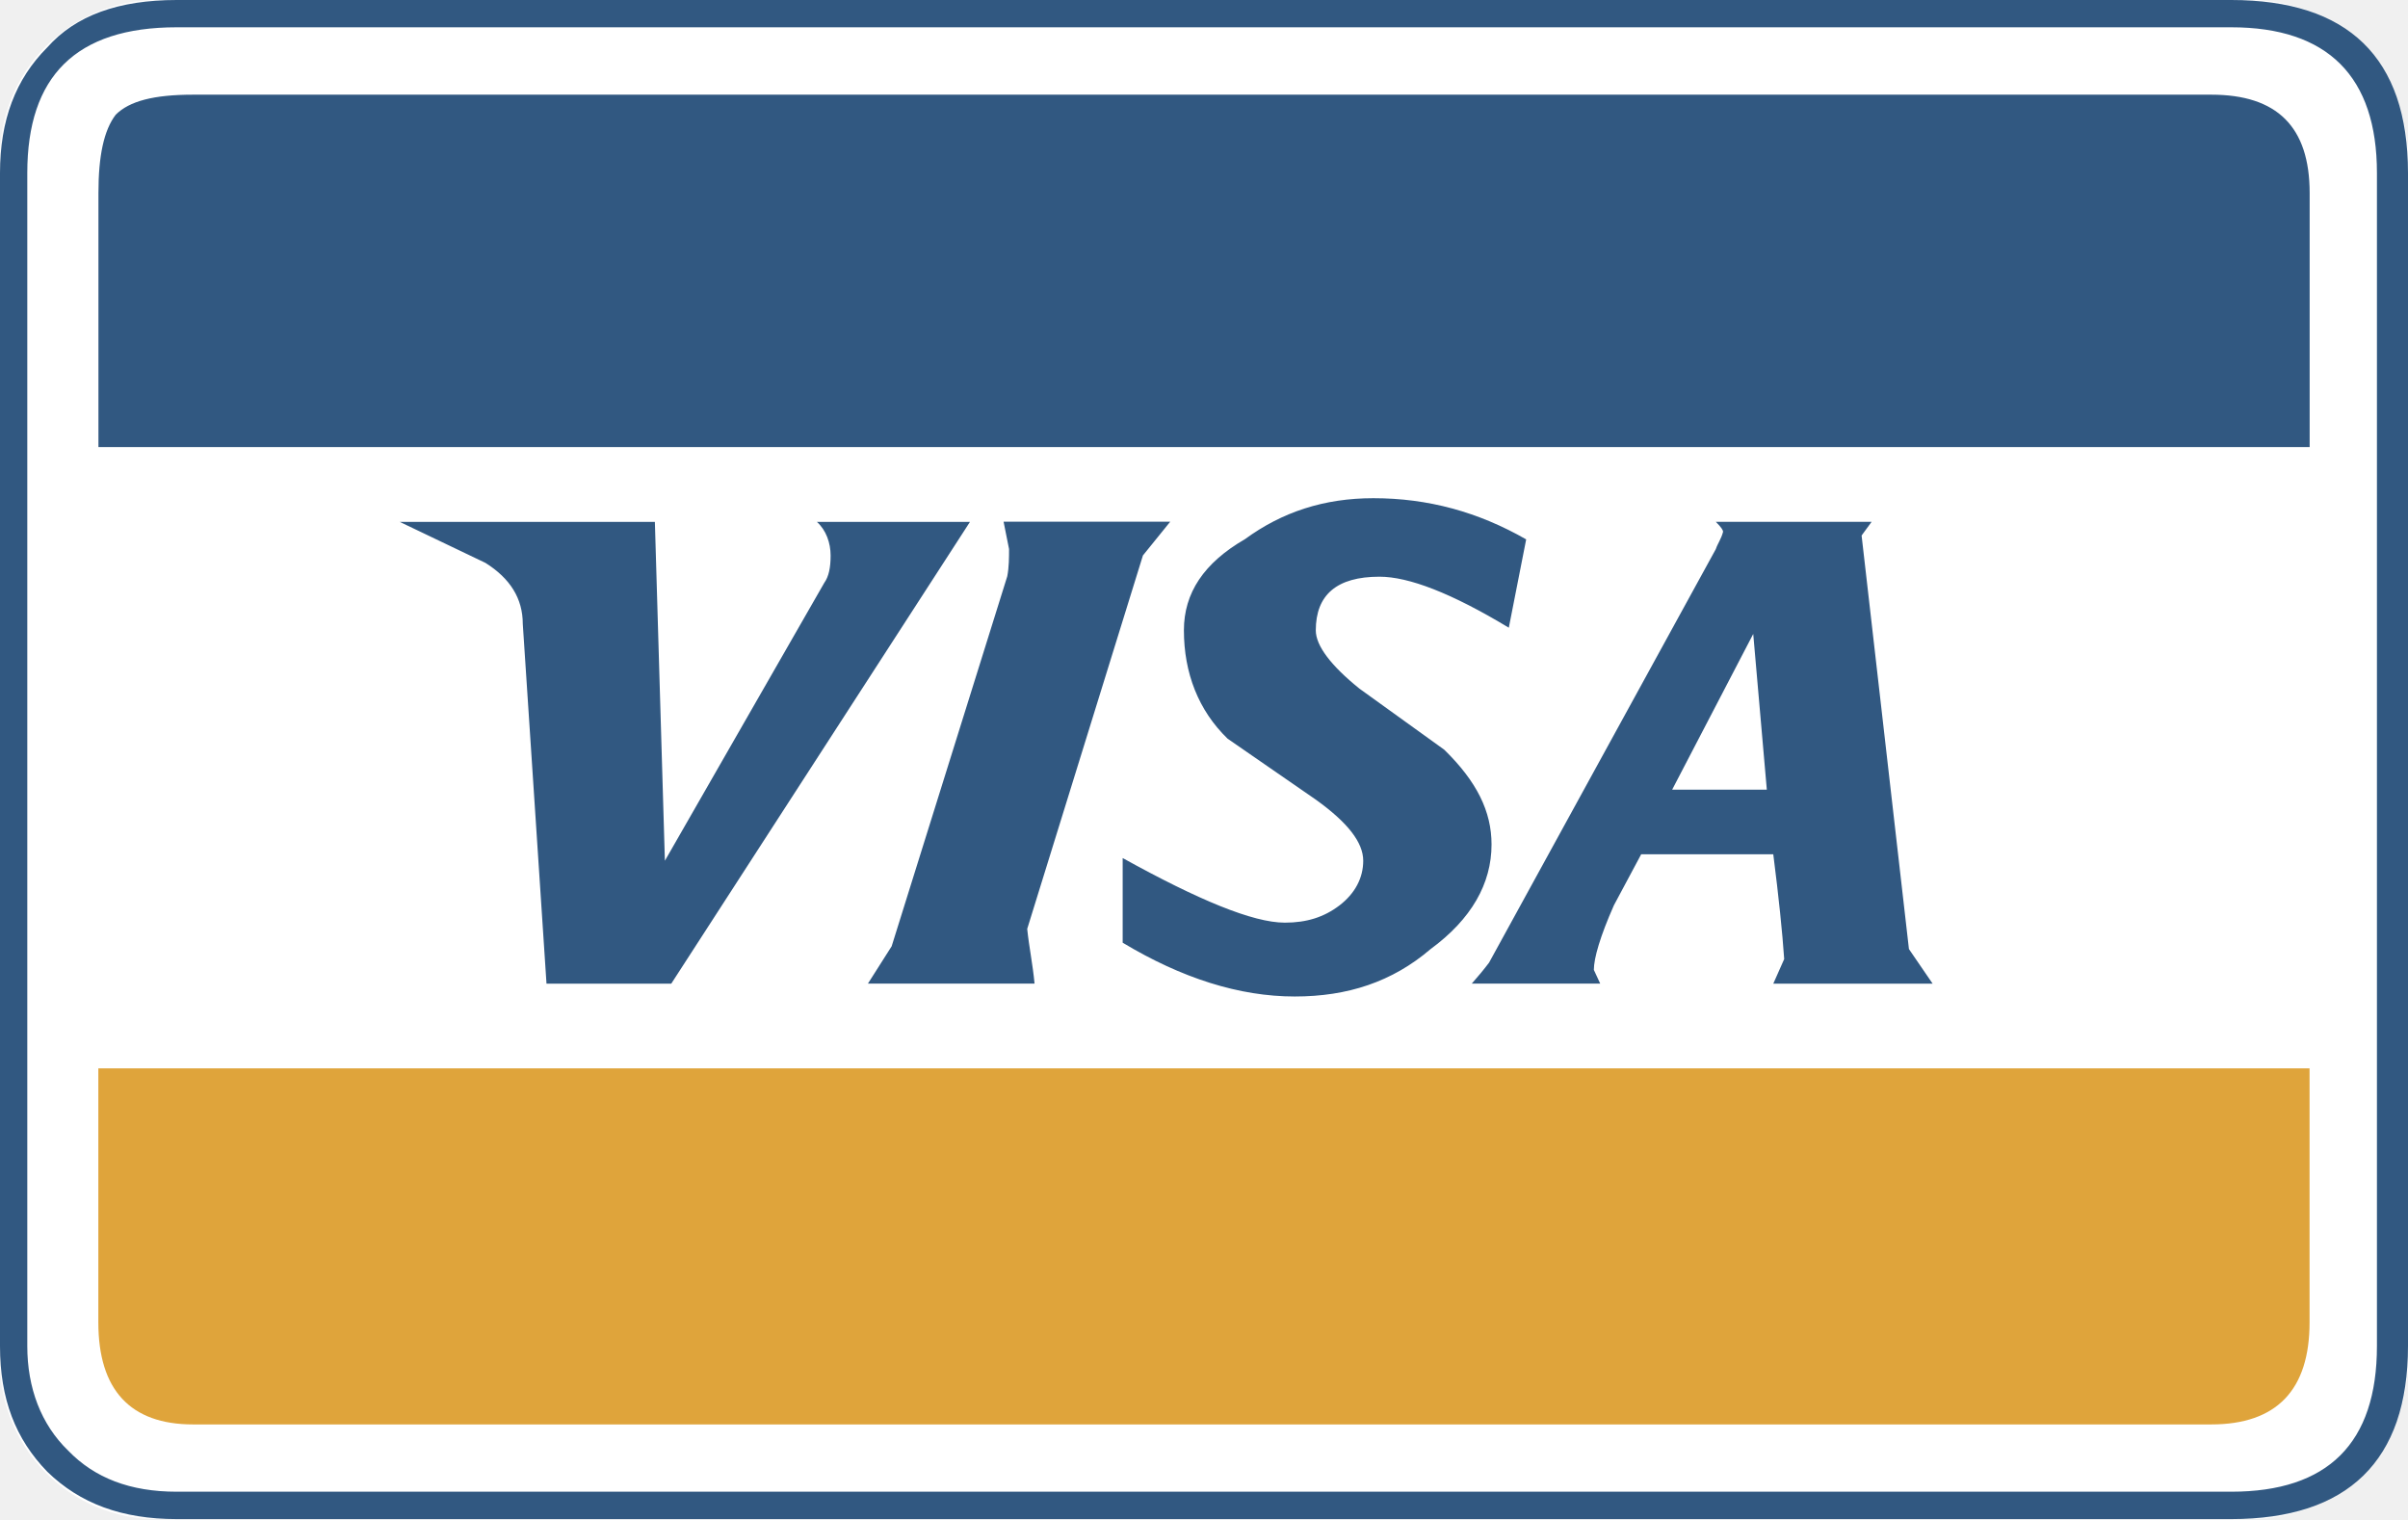
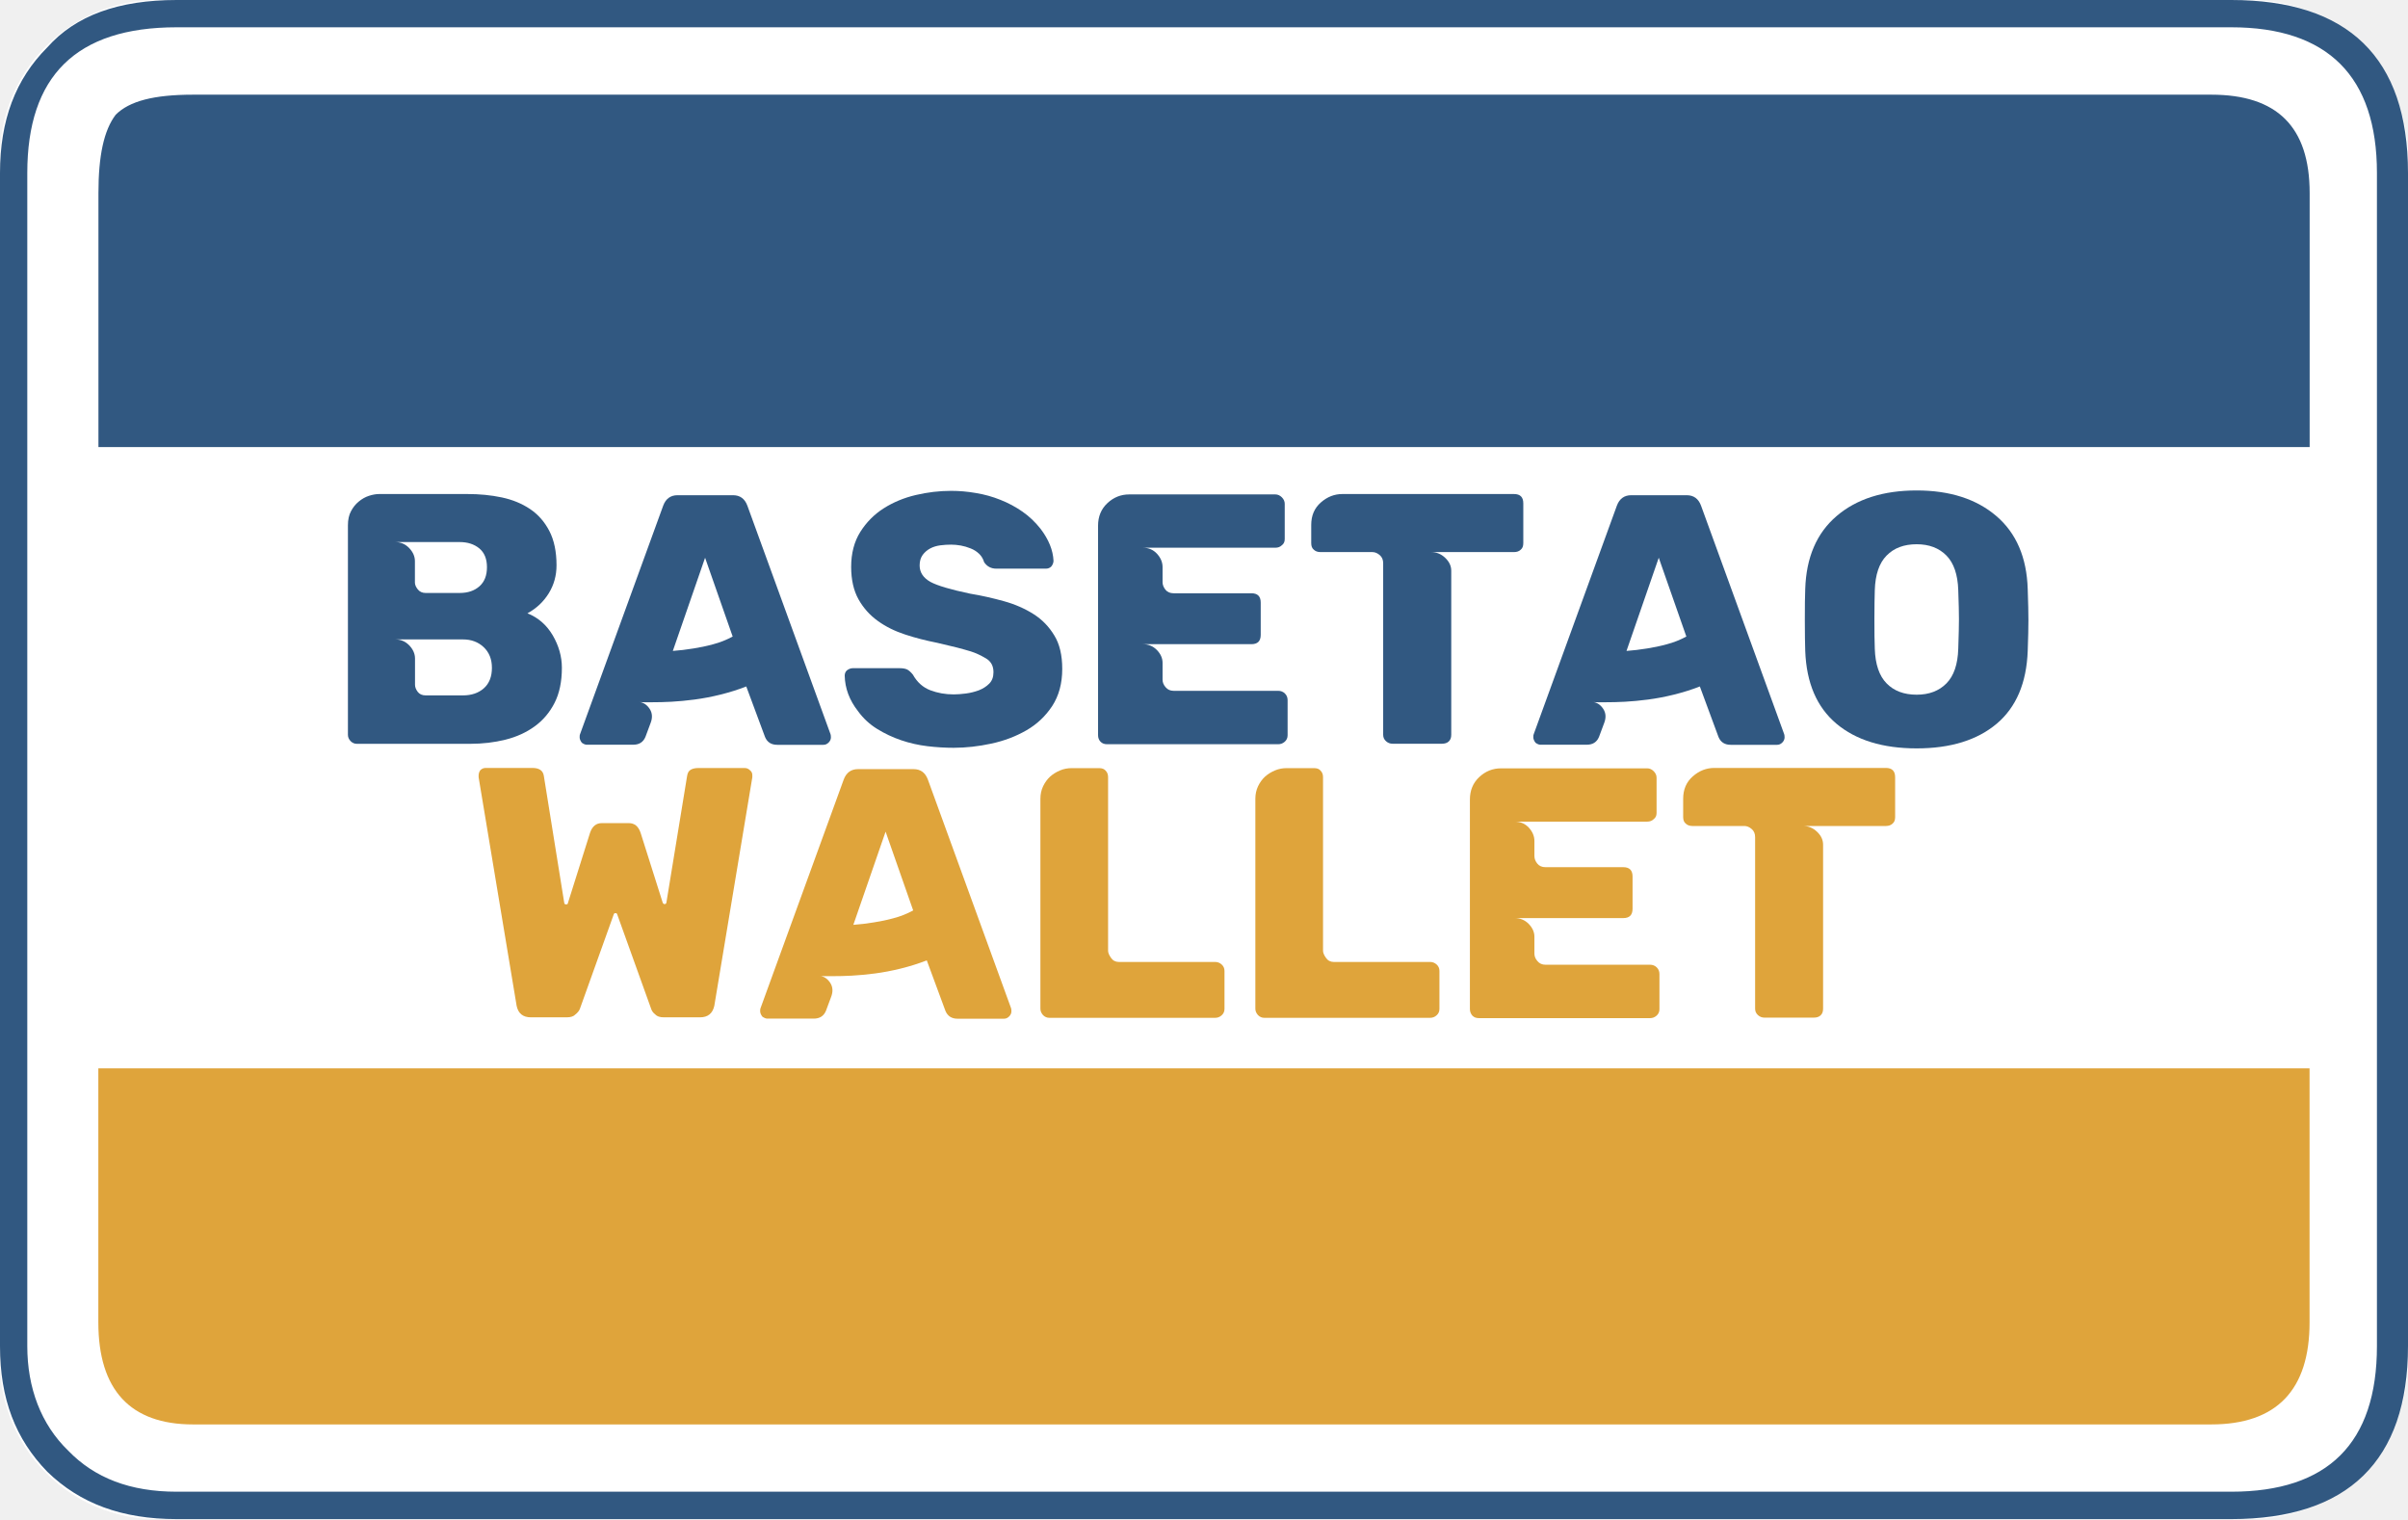
- <svg xmlns="http://www.w3.org/2000/svg" version="1.1" id="Layer_1" x="0px" y="0px" width="2426.5px" height="1530.8px" viewBox="0 0 2426.5 1530.8" style="enable-background:new 0 0 2426.5 1530.8;" xml:space="preserve">
+ <svg xmlns="http://www.w3.org/2000/svg" version="1.1" id="Layer_1" x="0px" y="0px" viewBox="0 0 2426.5 1530.8" style="enable-background:new 0 0 2426.5 1530.8;" xml:space="preserve">
  <style type="text/css">
	.st0{fill-rule:evenodd;clip-rule:evenodd;fill:#FFFFFF;}
	.st1{fill-rule:evenodd;clip-rule:evenodd;fill:#315881;}
	.st2{fill-rule:evenodd;clip-rule:evenodd;fill:#DFA43B;}
+ 	.st3{fill:#315881;}
+ 	.st4{fill:#DFA43B;}
</style>
  <g>
    <path class="st0" d="M158.6,0h2109.2c87.6,0,158.6,71,158.6,158.6v1213.5c0,87.6-71,158.6-158.6,158.6H158.6   C71,1530.8,0,1459.7,0,1372.1V158.6C0,71,71,0,158.6,0z" />
    <path class="st1" d="M2426.5,174.4C2426.5,57.8,2365.9,0,2248.4,0H178C119.3,0,76.2,15.6,47.7,47.7C15.6,79.8,0,121.1,0,174.4v1182   c0,53.2,15.6,93.6,47.7,126.6c33,32.1,75.3,47.7,130.3,47.7h2070.4c117.5,0,178.1-58.7,178.1-174.4V174.4z M2248.4,27.5   c97.3,0,146.8,49.6,146.8,146.8v1182c0,98.2-49.6,146.8-146.8,146.8H178c-46.8,0-82.6-13.8-109.2-41.3   c-27.5-26.6-41.3-63.3-41.3-105.5v-1182C27.5,77.1,76.2,27.5,178,27.5H2248.4z" />
    <path class="st1" d="M194.6,95.4c-39.5,0-64.2,6.4-78,20.2c-11.9,15.6-17.4,41.3-17.4,78.9v256h2228.2v-256   c0-67-33.1-99.1-99.1-99.1H194.6z" />
    <path class="st2" d="M99.1,1332.5c0,67.9,32.1,102.8,95.4,102.8h2033.7c66.1,0,99.1-34.9,99.1-102.8v-256H99.1V1332.5z" />
-     <path class="st1" d="M837,559.8c0,11.9-1.8,21.1-6.4,27.5L670,867.3l-10.1-341.4h-257l86.3,41.3c24.8,15.6,37.6,35.8,37.6,61.5   l23.9,362.5h125.7l301-465.3H823.2C832.4,534.1,837,547,837,559.8z M1875.9,539.6l10.1-13.8H1729c5.5,5.5,7.3,8.3,7.3,10.1   c-1.9,7.3-5.5,11.9-7.3,17.4L1500.5,970c-5.5,7.3-11,13.8-17.4,21.1h129.4l-6.4-13.8c0-11.9,6.4-33.9,20.2-65.1l27.5-51.4h133.1   c5.5,43.1,9.2,78.9,11,105.6l-11,24.8h160.6l-23.9-34.9L1875.9,539.6L1875.9,539.6z M1780.4,795.7H1685l81.7-156.9L1780.4,795.7z    M1383.9,502c-49.5,0-91.8,13.8-129.4,41.3c-41.3,23.9-61.5,54.1-61.5,91.8c0,43.1,14.7,80.8,44,109.2l89,61.5   c32.1,23,47.7,43.1,47.7,61.5c0,17.4-8.3,33-23.9,45c-15.6,11.9-33.1,17.4-55.1,17.4c-32.1,0-87.2-22.9-163.4-65.1v85.3   c59.6,35.8,117.5,54.2,173.4,54.2c53.2,0,98.2-14.7,136.8-47.7c41.3-30.3,61.5-66.1,61.5-105.5c0-33.1-14.7-63.3-47.7-95.5   l-85.4-61.5c-28.4-22.9-44-43.1-44-58.7c0-35.8,21.1-54.1,64.2-54.1c29.4,0,72.5,16.5,130.3,51.4l17.5-89   C1489.5,515.8,1439,502,1383.9,502L1383.9,502z M1042.5,991.1c-1.8-19.3-5.5-36.7-7.4-55.1l116.6-376.3l27.5-34h-167.9   c1.8,8.3,3.7,19.3,5.5,27.5c0,8.3,0,18.4-1.8,27.5L898.5,953.5l-23.9,37.6L1042.5,991.1L1042.5,991.1z" />
+     <g>
+       <path class="st3" d="M350.6,740.4V529.2c0-5.5,1-10.2,3.1-14.1c2-3.8,4.6-7.1,7.8-9.7c3.1-2.6,6.6-4.6,10.3-5.8    c3.7-1.2,7.2-1.8,10.3-1.8h88.8c12.3,0,23.8,1.1,34.7,3.4c10.8,2.3,20.3,6.2,28.5,11.7c8.2,5.5,14.7,12.9,19.5,22.2    c4.8,9.3,7.2,20.8,7.2,34.5c0,10.4-2.6,19.7-7.8,28.2c-5.2,8.4-12.3,15.2-21.5,20.2c10.8,4.3,19.3,11.7,25.5,22.2    c6.1,10.5,9.2,21.4,9.2,32.7c0,14-2.5,25.8-7.4,35.4c-4.9,9.6-11.6,17.5-20,23.6c-8.4,6.1-18.2,10.6-29.4,13.4    c-11.2,2.8-23,4.2-35.6,4.2H359.6c-2.4,0-4.5-0.9-6.3-2.7C351.5,744.9,350.6,742.8,350.6,740.4z M463.2,597.5    c8.2,0,14.8-2.2,19.9-6.7c5.1-4.5,7.6-10.9,7.6-19.3c0-8.4-2.6-14.7-7.8-19c-5.2-4.2-11.7-6.3-19.7-6.3h-65c5.5,0,10.2,2,14.1,6    c3.8,4,5.8,8.4,5.8,13.2V587c0,2.2,1,4.5,2.9,6.9c1.9,2.4,4.6,3.6,7.9,3.6H463.2z M466.5,700.7c8.7,0,15.7-2.4,21.1-7.2    c5.4-4.8,8.1-11.7,8.1-20.6c0-8.7-2.8-15.6-8.3-20.8c-5.5-5.2-12.5-7.8-20.9-7.8h-68.2c5.5,0,10.2,2,14.1,6    c3.8,4,5.8,8.4,5.8,13.2v26.4c0,2.4,0.9,4.8,2.7,7.2c1.8,2.4,4.5,3.6,8.1,3.6H466.5z" />
+       <path class="st3" d="M586.3,748.4c-1.4-1.9-2.2-3.7-2.2-5.4c0-1.7,0.1-2.8,0.4-3.2l83.8-230.3c2.6-7,7.5-10.5,14.4-10.5h56    c7,0,11.8,3.5,14.4,10.5l83.8,230.3c0.2,0.5,0.4,1.6,0.4,3.2c0,1.9-0.8,3.7-2.3,5.2c-1.6,1.6-3.3,2.3-5.2,2.3h-46.6    c-6,0-10.1-2.6-12.3-7.9L752,691.7c-8.7,3.4-17.5,6.1-26.4,8.3c-8.9,2.2-17.5,3.8-25.8,4.9c-8.3,1.1-16.1,1.8-23.3,2.2    c-7.2,0.4-13.5,0.5-18.8,0.5c-3.4,0-6.3,0-8.7,0c-2.4,0-4.2-0.1-5.4-0.4c4.6,0.5,8.2,2.8,11,7c2.8,4.2,3.1,9.1,0.9,14.6l-5.1,13.7    c-2.2,5.3-6.3,7.9-12.3,7.9h-46.6C590,750.5,588.2,749.8,586.3,748.4z M678,655.9c6.7-0.5,13.7-1.3,20.9-2.5    c6.3-1,12.8-2.3,19.7-4.2c6.9-1.8,13.4-4.4,19.7-7.8l-27.8-79.4L678,655.9z" />
+       <path class="st3" d="M1070.4,674c0,14.7-3.4,27.1-10.1,37.4c-6.7,10.2-15.4,18.4-26,24.5c-10.6,6.1-22.4,10.6-35.4,13.4    c-13,2.8-25.6,4.2-37.9,4.2c-8.4,0-17.2-0.5-26.4-1.6c-9.1-1.1-18-3.1-26.5-6c-8.5-2.9-16.6-6.7-24.2-11.4s-14-10.6-19.3-17.9    c-8.7-11.1-13.1-23-13.4-35.7c0-2.2,0.7-4,2.2-5.4c1.9-1.4,3.8-2.2,5.8-2.2h47.7c3.1,0,5.6,0.5,7.4,1.4c1.8,1,3.7,2.7,5.6,5.1    c4.3,7.7,10.2,12.9,17.5,15.7c7.3,2.8,15.2,4.2,23.6,4.2c3.6,0,7.7-0.3,12.3-0.9c4.6-0.6,8.9-1.7,13-3.2c4.1-1.6,7.6-3.8,10.5-6.7    c2.9-2.9,4.3-6.7,4.3-11.6c0-6.3-2.5-10.9-7.6-13.9c-5.1-3-10.1-5.4-15.2-7c-3.9-1.2-8.6-2.5-14.3-4c-5.7-1.4-12.2-3-19.7-4.7    c-11.1-2.2-21.8-4.9-32.1-8.3c-10.4-3.4-19.6-7.9-27.6-13.7c-8.1-5.8-14.6-13.1-19.5-21.8c-4.9-8.8-7.4-19.7-7.4-32.7    c0-13.7,3.1-25.5,9.2-35.2c6.1-9.7,14-17.7,23.6-23.8c9.6-6.1,20.4-10.6,32.3-13.4c11.9-2.8,23.8-4.2,35.6-4.2    c8.2,0,16.5,0.7,25.1,2.2c8.5,1.4,16.8,3.7,24.7,6.9c7.9,3.1,15.3,7.1,22.2,11.9c6.9,4.8,12.9,10.6,18.2,17.3    c8.2,10.8,12.5,21.5,13,32.1c0,1.9-0.7,3.9-2.2,5.8c-1.4,1.4-3.2,2.2-5.4,2.2H1004c-5.3,0-9.4-2.2-12.3-6.5    c-1-3.4-2.7-6.2-5.1-8.5c-2.4-2.3-5.2-4.1-8.5-5.4c-3.2-1.3-6.6-2.3-9.9-2.9c-3.4-0.6-6.6-0.9-9.7-0.9c-3.6,0-7.3,0.2-11,0.7    c-3.7,0.5-7.1,1.5-10.1,3.1c-3,1.6-5.5,3.7-7.6,6.5c-2,2.8-3.1,6.3-3.1,10.6c0,7,3.6,12.5,10.8,16.6c7.2,3.9,20.6,7.8,40.1,11.9    c11.6,1.9,22.9,4.5,34.1,7.6c11.2,3.1,21.1,7.5,29.8,13c8.7,5.5,15.6,12.7,20.9,21.5C1067.8,649,1070.4,660.3,1070.4,674z" />
+       <path class="st3" d="M1106.5,740.8V529.6c0-9.1,3.1-16.7,9.4-22.6c6.3-5.9,13.6-8.8,22-8.8h147.3c2.4,0,4.6,1,6.5,2.9    c1.9,1.9,2.9,4.1,2.9,6.5v35.7c0,2.7-1,4.7-2.9,6.1c-1.7,1.7-3.9,2.5-6.5,2.5h-133.6c5.8,0,10.5,2,14.3,6.1    c3.7,4.1,5.6,8.5,5.6,13.4v15.2c0,2.7,1,5.2,2.9,7.6c1.9,2.4,4.7,3.6,8.3,3.6h78.3c6.3,0,9.4,3.1,9.4,9.4v32.5    c0,6.3-3.1,9.4-9.4,9.4h-109.4c5.5,0,10.2,1.9,14.1,5.8c3.8,3.9,5.8,8.2,5.8,13v17c0,2.7,1,5.2,3.1,7.6c2,2.4,4.7,3.6,8.1,3.6    h105.4c2.6,0,4.9,0.9,6.7,2.7c1.8,1.8,2.7,4,2.7,6.7v35.4c0,2.7-1,4.8-2.9,6.5c-1.9,1.7-4.1,2.5-6.5,2.5h-172.6    c-2.7,0-4.8-0.8-6.5-2.5C1107.3,745.6,1106.5,743.4,1106.5,740.8z" />
+       <path class="st3" d="M1525.6,497.8c6.3,0,9.4,3.1,9.4,9.4v40.1c0,2.9-0.8,5.1-2.5,6.5c-1.7,1.7-4,2.5-6.9,2.5h-83.4    c5.3,0,10,1.9,14.1,5.8c4.1,3.9,6.1,8.2,6.1,13v165.3c0,2.9-0.8,5.1-2.5,6.7c-1.7,1.6-4,2.3-6.9,2.3h-49.8c-2.4,0-4.6-0.8-6.5-2.5    c-1.9-1.7-2.9-3.8-2.9-6.5V567.5c0-3.4-1.1-6.1-3.4-8.1c-2.3-2-4.8-3.1-7.4-3.1h-52.3c-2.9,0-5.2-0.8-6.9-2.5    c-1.7-1.4-2.5-3.6-2.5-6.5v-18.4c0-9.4,3.2-16.9,9.7-22.6c6.5-5.7,13.7-8.5,21.7-8.5H1525.6z" />
+       <path class="st3" d="M1547.3,748.4c-1.4-1.9-2.2-3.7-2.2-5.4c0-1.7,0.1-2.8,0.4-3.2l83.8-230.3c2.6-7,7.5-10.5,14.4-10.5h56    c7,0,11.8,3.5,14.4,10.5l83.8,230.3c0.2,0.5,0.4,1.6,0.4,3.2c0,1.9-0.8,3.7-2.3,5.2c-1.6,1.6-3.3,2.3-5.2,2.3H1744    c-6,0-10.1-2.6-12.3-7.9l-18.8-50.9c-8.7,3.4-17.5,6.1-26.4,8.3c-8.9,2.2-17.5,3.8-25.8,4.9s-16.1,1.8-23.3,2.2    c-7.2,0.4-13.5,0.5-18.8,0.5c-3.4,0-6.3,0-8.7,0c-2.4,0-4.2-0.1-5.4-0.4c4.6,0.5,8.2,2.8,11,7c2.8,4.2,3.1,9.1,0.9,14.6l-5.1,13.7    c-2.2,5.3-6.3,7.9-12.3,7.9h-46.6C1551,750.5,1549.2,749.8,1547.3,748.4z M1639,655.9c6.7-0.5,13.7-1.3,20.9-2.5    c6.3-1,12.8-2.3,19.7-4.2c6.9-1.8,13.4-4.4,19.7-7.8l-27.8-79.4L1639,655.9z" />
+       <path class="st3" d="M1931.4,754.1c-34.2,0-61.1-8.3-80.9-24.9c-19.7-16.6-30.2-41-31.4-73.3c-0.2-6.7-0.4-17.1-0.4-31    c0-14,0.1-24.4,0.4-31.4c1-31.8,11.5-56.3,31.6-73.5c20.1-17.2,47-25.8,80.7-25.8c33.4,0,60.2,8.6,80.3,25.8    c20.1,17.2,30.6,41.7,31.6,73.5c0.5,14,0.7,24.4,0.7,31.4c0,7.2-0.2,17.6-0.7,31c-1.2,32.3-11.6,56.7-31.2,73.3    C1992.4,745.8,1965.5,754.1,1931.4,754.1z M1931.4,700c12.5,0,22.5-3.8,30-11.4c7.5-7.6,11.4-19.2,11.9-34.8    c0.5-14,0.7-23.9,0.7-30c0-6-0.2-15.8-0.7-29.2c-0.5-15.6-4.5-27.3-11.9-34.8c-7.5-7.6-17.5-11.4-30-11.4    c-12.8,0-22.9,3.8-30.3,11.4c-7.5,7.6-11.4,19.2-11.9,34.8c-0.2,6.7-0.4,16.5-0.4,29.2c0,13,0.1,23,0.4,30    c0.5,15.6,4.5,27.3,11.9,34.8C1908.5,696.2,1918.6,700,1931.4,700z" />
+       <path class="st4" d="M758.1,781v2.2l-38.3,230.3c-1.7,7.7-6.5,11.6-14.4,11.6H669c-4.1,0-7-1-8.7-2.9c-2.2-1.7-3.6-3.7-4.3-6.1    L622,921.5c-0.2-1-0.8-1.4-1.8-1.4c-1,0-1.6,0.5-1.8,1.4l-33.9,94.6c-0.7,2.2-2.3,4.2-4.7,6.1c-1.7,1.9-4.6,2.9-8.7,2.9H535    c-7.9,0-12.8-3.8-14.4-11.6l-38.3-230.3c-0.2-3.1,0.4-5.5,1.8-7.2c1.4-1.4,3.2-2.2,5.4-2.2h46.9c7,0,10.8,2.7,11.6,7.9l20.6,128.2    c0.2,1,0.8,1.4,1.8,1.4c1.2,0,1.8-0.4,1.8-1.1l22.4-71.1c2.2-6.5,6.1-9.7,11.9-9.7h27.1c5.8,0,9.7,3.2,11.9,9.7l22.4,70.8    c0.5,0.7,1.1,1.1,1.8,1.1c1,0,1.6-0.5,1.8-1.4l20.9-127.8c0.5-3.1,1.7-5.2,3.8-6.3c2-1.1,4.5-1.6,7.4-1.6h46.9    c1.9,0,3.7,0.7,5.2,2.2C757.4,777.4,758.1,779.1,758.1,781z" />
+       <path class="st4" d="M768.2,1024.4c-1.4-1.9-2.2-3.7-2.2-5.4c0-1.7,0.1-2.8,0.4-3.2l83.8-230.3c2.6-7,7.5-10.5,14.4-10.5h56    c7,0,11.8,3.5,14.4,10.5l83.8,230.3c0.2,0.5,0.4,1.6,0.4,3.2c0,1.9-0.8,3.7-2.3,5.2c-1.6,1.6-3.3,2.3-5.2,2.3H965    c-6,0-10.1-2.6-12.3-7.9l-18.8-50.9c-8.7,3.4-17.5,6.1-26.4,8.3c-8.9,2.2-17.5,3.8-25.8,4.9c-8.3,1.1-16.1,1.8-23.3,2.2    c-7.2,0.4-13.5,0.5-18.8,0.5c-3.4,0-6.3,0-8.7,0c-2.4,0-4.2-0.1-5.4-0.4c4.6,0.5,8.2,2.8,11,7c2.8,4.2,3.1,9.1,0.9,14.6l-5.1,13.7    c-2.2,5.3-6.3,7.9-12.3,7.9h-46.6C772,1026.5,770.2,1025.8,768.2,1024.4z M859.9,931.9c6.7-0.5,13.7-1.3,20.9-2.5    c6.3-1,12.8-2.3,19.7-4.2c6.9-1.8,13.4-4.4,19.7-7.8l-27.8-79.4L859.9,931.9z" />
+       <path class="st4" d="M1048.4,1016.4V804.9c0-4.6,0.9-8.8,2.7-12.6c1.8-3.8,4.2-7.1,7-9.7c2.9-2.6,6.3-4.7,10.1-6.3    c3.8-1.6,7.7-2.3,11.6-2.3h27.8c2.9,0,5.1,0.8,6.5,2.5c1.7,1.7,2.5,3.9,2.5,6.5v175.1c0,1.9,1,4.3,2.9,7c1.9,2.8,4.6,4.2,7.9,4.2    h97.1c2.4,0,4.6,0.8,6.5,2.5c1.9,1.7,2.9,3.9,2.9,6.5v38.3c0,2.7-1,4.8-2.9,6.5c-1.9,1.7-4.1,2.5-6.5,2.5h-167.1    c-2.4,0-4.5-0.9-6.3-2.7C1049.3,1020.9,1048.4,1018.8,1048.4,1016.4z" />
+       <path class="st4" d="M1265,1016.4V804.9c0-4.6,0.9-8.8,2.7-12.6c1.8-3.8,4.2-7.1,7-9.7c2.9-2.6,6.3-4.7,10.1-6.3    c3.8-1.6,7.7-2.3,11.6-2.3h27.8c2.9,0,5.1,0.8,6.5,2.5c1.7,1.7,2.5,3.9,2.5,6.5v175.1c0,1.9,1,4.3,2.9,7c1.9,2.8,4.6,4.2,7.9,4.2    h97.1c2.4,0,4.6,0.8,6.5,2.5c1.9,1.7,2.9,3.9,2.9,6.5v38.3c0,2.7-1,4.8-2.9,6.5c-1.9,1.7-4.1,2.5-6.5,2.5H1274    c-2.4,0-4.5-0.9-6.3-2.7C1265.9,1020.9,1265,1018.8,1265,1016.4z" />
+       <path class="st4" d="M1481.2,1016.8V805.6c0-9.1,3.1-16.7,9.4-22.6c6.3-5.9,13.6-8.8,22-8.8h147.3c2.4,0,4.6,1,6.5,2.9    c1.9,1.9,2.9,4.1,2.9,6.5v35.7c0,2.7-1,4.7-2.9,6.1c-1.7,1.7-3.9,2.5-6.5,2.5h-133.6c5.8,0,10.5,2,14.3,6.1    c3.7,4.1,5.6,8.5,5.6,13.4v15.2c0,2.7,1,5.2,2.9,7.6c1.9,2.4,4.7,3.6,8.3,3.6h78.3c6.3,0,9.4,3.1,9.4,9.4v32.5    c0,6.3-3.1,9.4-9.4,9.4h-109.4c5.5,0,10.2,1.9,14.1,5.8c3.8,3.9,5.8,8.2,5.8,13v17c0,2.7,1,5.2,3.1,7.6c2,2.4,4.7,3.6,8.1,3.6    h105.4c2.6,0,4.9,0.9,6.7,2.7c1.8,1.8,2.7,4,2.7,6.7v35.4c0,2.7-1,4.8-2.9,6.5c-1.9,1.7-4.1,2.5-6.5,2.5h-172.6    c-2.7,0-4.8-0.8-6.5-2.5C1482.1,1021.6,1481.2,1019.4,1481.2,1016.8z" />
+       <path class="st4" d="M1900.3,773.8c6.3,0,9.4,3.1,9.4,9.4v40.1c0,2.9-0.8,5.1-2.5,6.5c-1.7,1.7-4,2.5-6.9,2.5h-83.4    c5.3,0,10,1.9,14.1,5.8c4.1,3.9,6.1,8.2,6.1,13v165.3c0,2.9-0.8,5.1-2.5,6.7c-1.7,1.6-4,2.3-6.9,2.3H1778c-2.4,0-4.6-0.8-6.5-2.5    c-1.9-1.7-2.9-3.8-2.9-6.5V843.5c0-3.4-1.1-6.1-3.4-8.1c-2.3-2-4.8-3.1-7.4-3.1h-52.3c-2.9,0-5.2-0.8-6.9-2.5    c-1.7-1.4-2.5-3.6-2.5-6.5v-18.4c0-9.4,3.2-16.9,9.7-22.6c6.5-5.7,13.7-8.5,21.7-8.5H1900.3z" />
+     </g>
  </g>
</svg>
